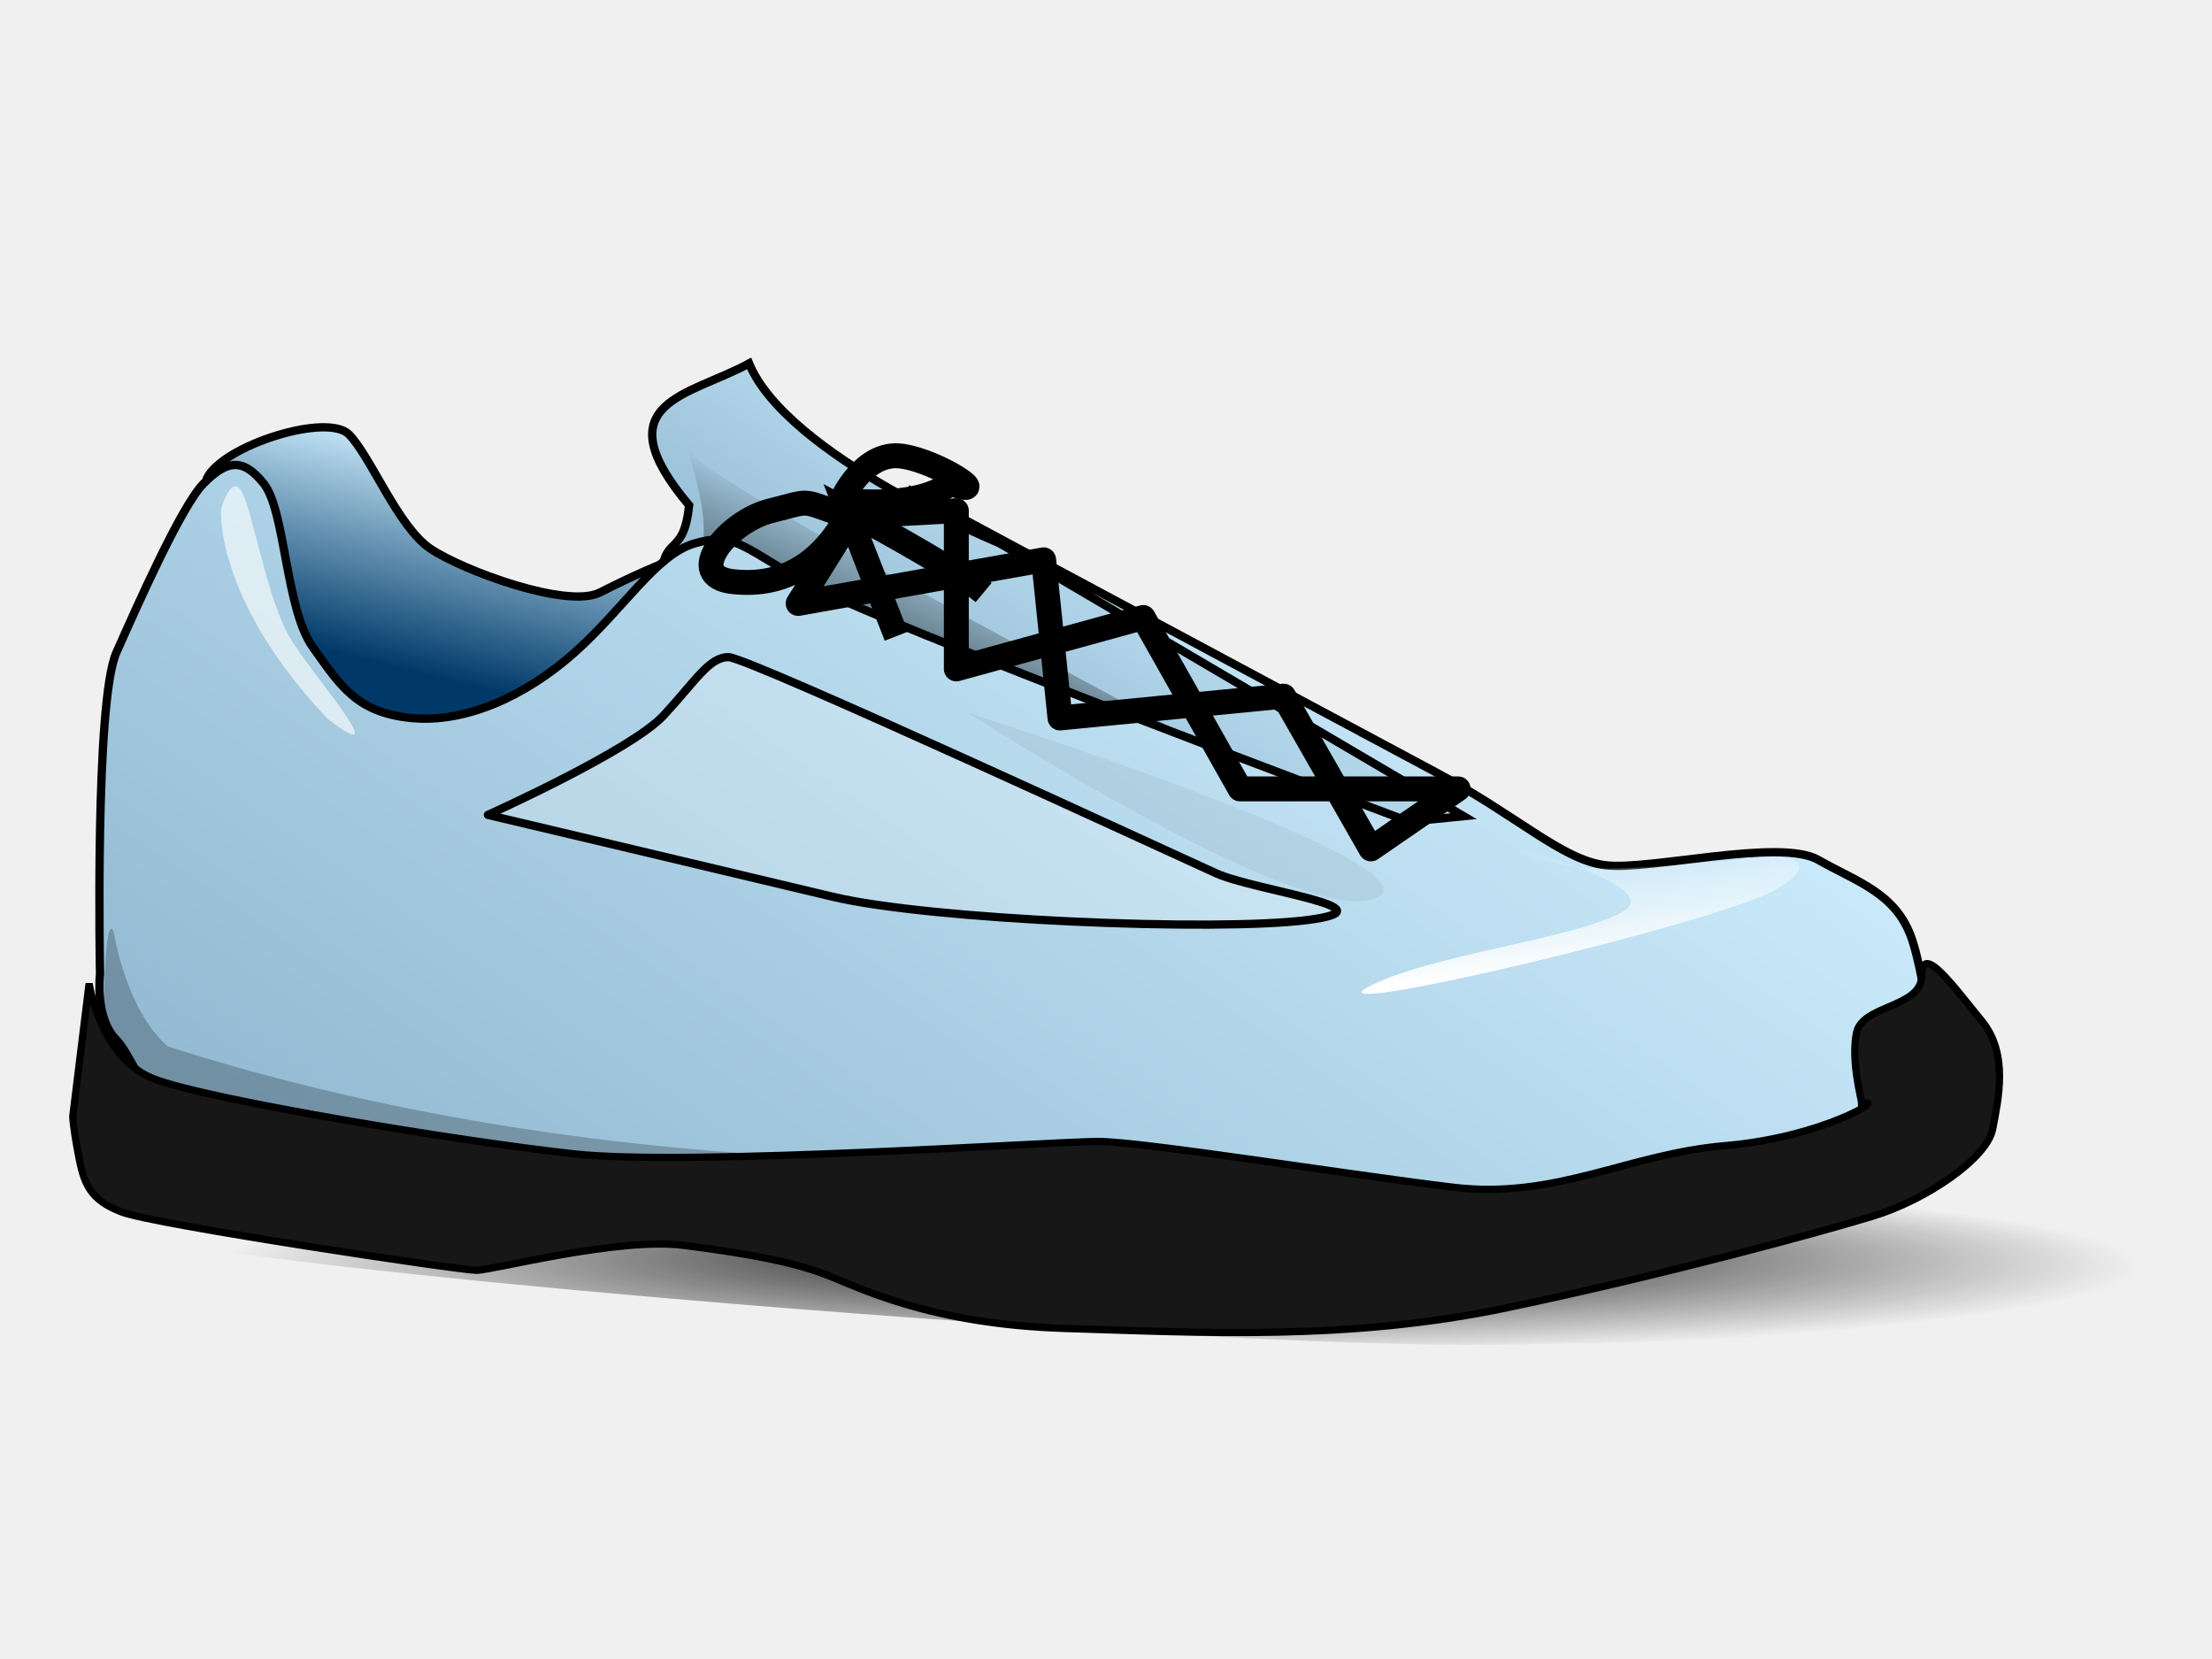
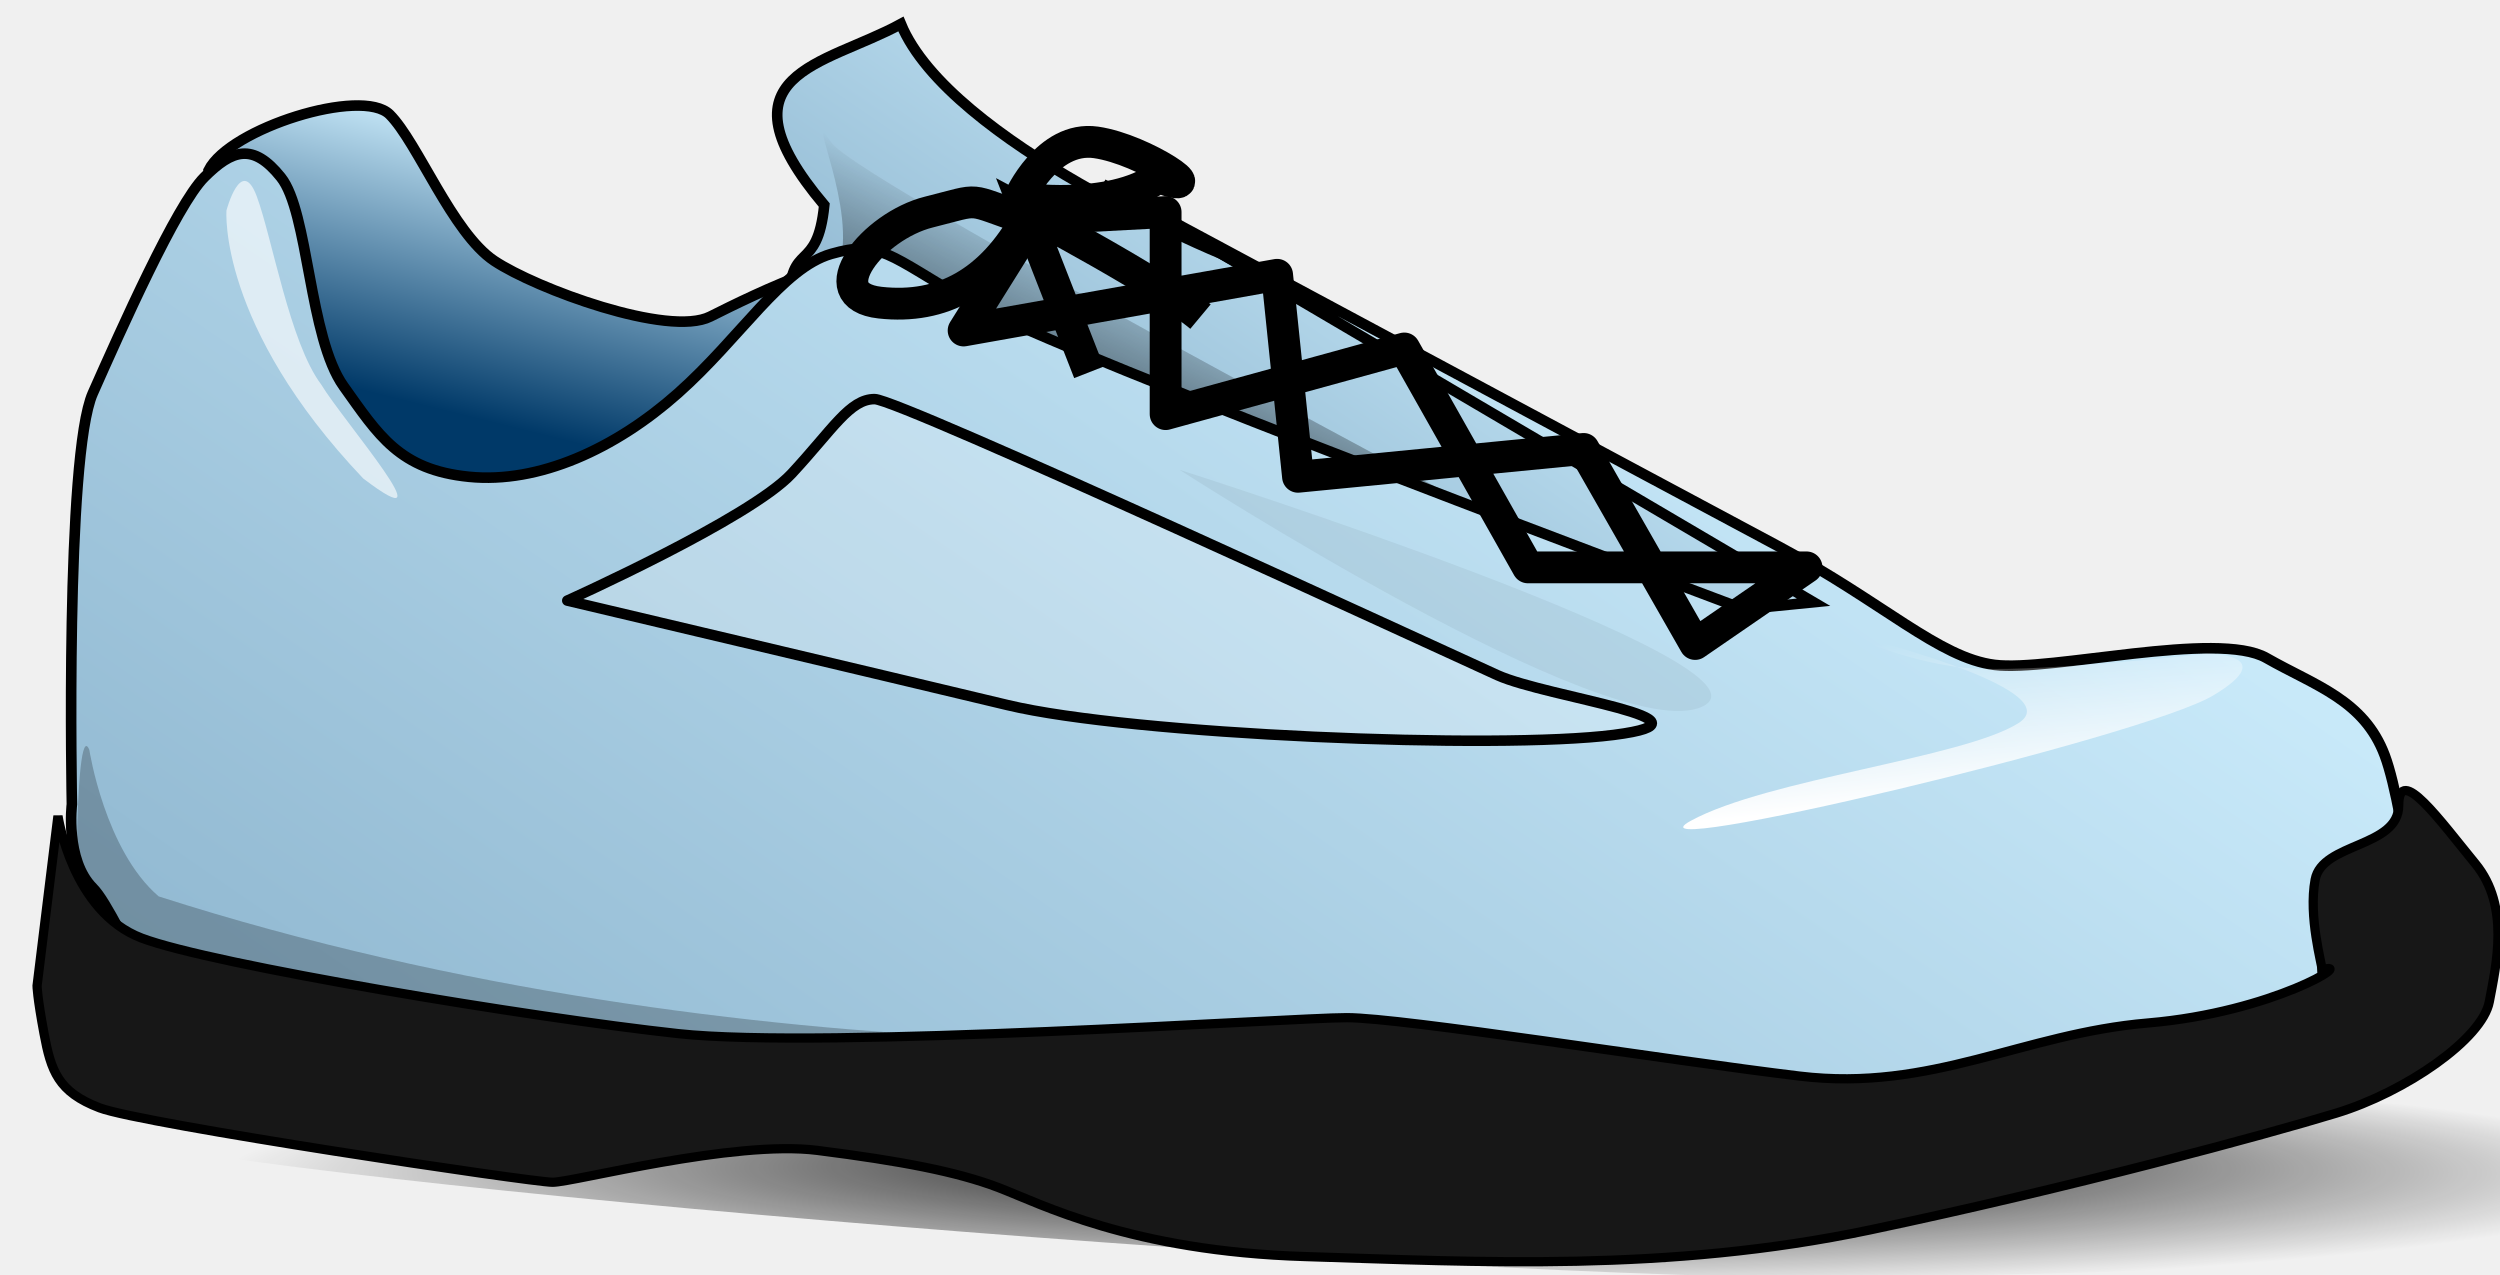
- <svg xmlns="http://www.w3.org/2000/svg" xmlns:xlink="http://www.w3.org/1999/xlink" id="svg2" viewBox="0 0 500 375" version="1.0" y="0" x="0">
+ <svg xmlns="http://www.w3.org/2000/svg" xmlns:xlink="http://www.w3.org/1999/xlink" id="svg2" viewBox="0 0 500 255" version="1.0" y="0" x="0" width="100%" height="100%">
  <defs id="defs3">
    <linearGradient id="linearGradient2122">
      <stop id="stop2124" stop-color="#d0f0ff" offset="0" />
      <stop id="stop2126" stop-color="#003968" offset="1" />
    </linearGradient>
-     <linearGradient id="linearGradient2128" y2="308.43" xlink:href="#linearGradient2122" gradientUnits="userSpaceOnUse" y1="191.03" gradientTransform="matrix(.55501 0 0 .41868 .43224 23.749)" x2="175.58" x1="214.04" />
-     <radialGradient id="radialGradient2934" fy="776.26" gradientUnits="userSpaceOnUse" cy="783.31" cx="133.53" gradientTransform="matrix(5.4424 0 0 .50846 -460.33 -112.2)" r="39.923">
+     <linearGradient id="linearGradient2128" y2="308.43" xlink:href="#linearGradient2122" gradientUnits="userSpaceOnUse" y1="191.03" gradientTransform="matrix(0.55501,0,0,0.41868,0.43224,23.749)" x2="175.58" x1="214.04" />
+     <radialGradient id="radialGradient2934" fy="776.26" gradientUnits="userSpaceOnUse" cy="783.31" cx="133.53" gradientTransform="matrix(5.4424,0,0,0.50846,-460.33,-112.2)" r="39.923">
      <stop id="stop2928" offset="0" />
      <stop id="stop2930" stop-opacity="0" offset="1" />
    </radialGradient>
-     <linearGradient id="linearGradient2978" y2="776.39" xlink:href="#linearGradient2122" gradientUnits="userSpaceOnUse" y1="228.04" gradientTransform="scale(1.4557 .68696)" x2="-509.76" x1="286.59" />
-     <linearGradient id="linearGradient2986" y2="352.2" xlink:href="#linearGradient2122" gradientUnits="userSpaceOnUse" y1="108.76" gradientTransform="scale(1.2514 .79912)" x2="-46.229" x1="214.89" />
-     <linearGradient id="linearGradient2994" y2="322.11" gradientUnits="userSpaceOnUse" y1="367.87" gradientTransform="scale(1.6871 .59274)" x2="208.67" x1="220.03">
+     <linearGradient id="linearGradient2978" y2="776.39" xlink:href="#linearGradient2122" gradientUnits="userSpaceOnUse" y1="228.04" gradientTransform="scale(1.4557,0.68696)" x2="-509.76" x1="286.59" />
+     <linearGradient id="linearGradient2986" y2="352.2" xlink:href="#linearGradient2122" gradientUnits="userSpaceOnUse" y1="108.76" gradientTransform="scale(1.2514,0.79912)" x2="-46.229" x1="214.89" />
+     <linearGradient id="linearGradient2994" y2="322.11" gradientUnits="userSpaceOnUse" y1="367.87" gradientTransform="scale(1.6871,0.59274)" x2="208.67" x1="220.03">
      <stop id="stop2990" stop-color="#fff" offset="0" />
      <stop id="stop2992" stop-color="#fff" stop-opacity="0" offset="1" />
    </linearGradient>
-     <linearGradient id="linearGradient3002" y2="186.94" gradientUnits="userSpaceOnUse" y1="239.13" gradientTransform="scale(1.3619 .73427)" x2="178.18" x1="137.95">
+     <linearGradient id="linearGradient3002" y2="186.94" gradientUnits="userSpaceOnUse" y1="239.13" gradientTransform="scale(1.3619,0.73427)" x2="178.18" x1="137.95">
      <stop id="stop2998" offset="0" />
      <stop id="stop3000" stop-opacity="0" offset="1" />
    </linearGradient>
  </defs>
-   <g id="layer1">
-     <path id="path2130" d="m324.67 201.75s-175.07-59.18-175.07-70.28c0-11.09 4.93-4.93 6.16-17.26-19.72-23.425 0-24.658 13.56-32.055 8.63 20.955 56.72 40.685 56.72 40.685l109.73 60.41-11.1 18.5z" fill-rule="evenodd" stroke="#000" stroke-width="1.877px" fill="url(#linearGradient2986)" />
-     <path id="path2914" d="m148.36 130.24s6.17 4.93 9.87-4.93c3.7-9.87-6.17-29.593-1.23-22.2 4.93 7.4 143.01 80.14 143.01 80.14l-151.65-53.01z" fill="url(#linearGradient3002)" fill-rule="evenodd" />
-     <path id="path2120" d="m46.801 108.05c3.698-7.4 27.124-14.799 32.055-9.867 4.932 4.927 11.096 20.957 18.494 25.887 7.4 4.94 30.82 13.57 38.22 9.87s29.59-14.8 30.82-7.4c1.24 7.4 7.4 50.55-25.89 50.55s-69.041 12.33-78.905-7.4c-9.863-19.73-14.794-61.64-14.794-61.64z" fill-rule="evenodd" stroke="#000" stroke-width="1.877px" fill="url(#linearGradient2128)" />
-     <path id="path2916" d="m39.455 263.39c-8.45 5.94-33.802 7.92-8.45 15.83s237.82 25.72 307.84 24.73 148.49-3.96 150.91-15.83c2.41-11.87-18.11-13.85-53.12-14.83-35.01-0.99-397.18-9.9-397.18-9.9z" fill="url(#radialGradient2934)" fill-rule="evenodd" />
-     <path id="path2116" d="m22.608 220.24s-1.233-61.64 3.699-72.74 14.795-33.29 19.726-38.22c4.932-4.93 8.631-6.17 13.562 0 4.932 6.16 4.932 28.36 11.097 36.99 6.164 8.63 9.863 14.79 22.192 16.02 12.326 1.24 25.896-4.93 36.986-14.79 11.1-9.86 18.49-22.19 27.13-24.66 8.63-2.46 9.86 0 24.65 8.63 14.8 8.63 136.86 54.25 136.86 54.25l12.33-1.23-125.76-73.98s101.1 54.25 119.59 64.11c18.49 9.87 28.36 19.73 38.22 20.96 9.86 1.24 39.45-6.16 48.08-1.23 8.64 4.93 17.27 7.4 20.96 17.26 3.7 9.86 7.4 43.15 7.4 43.15s-14.79 19.73-33.29 24.66c-18.49 4.93-108.49 24.66-130.69 20.96-22.19-3.7-57.94-3.7-72.74-12.33-14.79-8.63-41.92-9.86-55.48-9.86s-73.973 4.93-90-2.47c-16.028-7.4-25.891-35.75-30.823-40.68-4.932-4.94-3.699-14.8-3.699-14.8z" fill-rule="evenodd" stroke="#000" stroke-width="1.877px" fill="url(#linearGradient2978)" />
-     <path id="path2942" d="m25.701 210.64c-2.727-6.81-2.727 38.18-1.363 40.91 141.79 27.27 224.96 9.54 224.96 9.54s-104.98 9.55-211.33-24.54c-9.542-8.18-12.269-25.91-12.269-25.91z" fill-opacity=".227" fill-rule="evenodd" />
-     <path id="path2118" d="m20.142 222.31l-3.698 30.06s0 1.88 1.233 8.46c1.232 6.58 2.465 10.34 9.863 13.15 7.397 2.82 76.44 13.16 80.14 13.16s32.05-7.52 46.85-5.64c14.79 1.88 24.66 3.76 32.06 6.58 7.39 2.82 23.42 11.27 54.24 12.21 30.83 0.94 64.11 2.82 99.87-4.69 35.75-7.52 70.27-16.92 82.6-20.68 12.33-3.75 25.89-13.15 27.13-19.73 1.23-6.57 3.7-16.91-2.47-24.43-6.16-7.51-13.56-17.85-13.56-10.33 0 7.51-13.56 6.58-14.79 13.15-1.24 6.58 1.23 15.04 1.23 15.98 6.16-1.88-8.63 7.51-30.82 9.39-22.2 1.88-38.22 12.22-61.65 9.4s-70.28-10.34-80.14-10.34-92.47 5.64-118.36 2.82-82.604-12.21-94.933-16.91-14.795-21.61-14.795-21.61z" fill-rule="evenodd" stroke="#000" stroke-width="1.638px" fill="#171717" />
-     <path id="path2142" stroke-linejoin="round" d="m329.6 178.32l-19.72 13.56-19.73-34.52-50.55 4.93-3.7-35.75-55.48 9.86 12.33-19.72 23.42-1.24v35.76l42.24-11.62 21.88 38.74h49.31z" stroke="#000" stroke-linecap="round" stroke-width="5.63" fill="none" />
-     <path id="path2902" d="m336.23 189.88s9.87 4.94 20.96 6.17c11.1 1.23 43.15-2.47 43.15-2.47s13.57 0 1.24 7.4-106.03 29.59-92.47 22.19 48.08-11.09 57.95-17.26c9.86-6.16-30.83-16.03-30.83-16.03z" fill="url(#linearGradient2994)" fill-rule="evenodd" />
-     <path id="path2904" d="m49.963 115.15s2.625-9.86 5.369-2.47c2.743 7.4 5.833 25.89 11.404 33.29 3.785 6.31 23.136 28.54 7.43 16.62-25.769-27.13-24.203-47.44-24.203-47.44z" fill-opacity=".616" fill="#fff" fill-rule="evenodd" />
-     <path id="path2906" d="m218.64 161.06s108.5 34.52 92.47 41.92-92.47-41.92-92.47-41.92z" fill-opacity=".054" fill-rule="evenodd" />
-     <path id="path2936" stroke-linejoin="round" d="m191.52 116.68c-11.1-3.7-7.4-3.7-17.26-1.24-9.87 2.47-19.73 14.8-8.63 16.03 11.09 1.23 19.72-3.7 25.89-14.79z" stroke="#000" stroke-linecap="round" stroke-width="5.63" fill="none" />
-     <path id="path2938" stroke-linejoin="round" d="m190.28 112.98s4.94-11.1 13.57-9.87c8.63 1.24 20.96 9.87 11.09 6.17-8.63 6.16-24.66 3.7-24.66 3.7z" stroke="#000" stroke-linecap="round" stroke-width="5.63" fill="none" />
-     <path id="path2940" d="m202.61 143.8l-11.09-28.36s23.42 12.33 30.82 18.5" stroke="#000" stroke-width="5.63" fill="none" />
-     <path id="path2944" stroke-linejoin="round" d="m110.28 184.2s32.34-14.53 39.69-22.45 10.29-13.21 14.7-13.21 101.42 44.9 110.24 48.87c8.82 3.96 41.16 7.92 20.58 10.56s-85.25 0-107.3-5.28-77.91-18.49-77.91-18.49z" fill-rule="evenodd" fill-opacity=".216" stroke="#000" stroke-width="1.863" fill="#fff" />
-     <rect id="rect2948" rx="3.713" ry="11.602" height="254.56" width="280.01" y="-172.32" x="-427.09" fill="none" />
+   <g id="layer1" transform="matrix(1.130105,0,0,1.130105,-11.17068,-88.04638)">
+     <path id="path2130" d="m 324.67,201.75 c 0,0 -175.07,-59.18 -175.07,-70.28 0,-11.09 4.93,-4.93 6.16,-17.26 -19.72,-23.425 0,-24.658 13.56,-32.055 8.63,20.955 56.72,40.685 56.72,40.685 l 109.73,60.41 -11.1,18.5 z" style="fill:url(#linearGradient2986);fill-rule:evenodd;stroke:#000000;stroke-width:1.877px" />
+     <path id="path2914" d="m 148.36,130.24 c 0,0 6.17,4.93 9.87,-4.93 3.7,-9.87 -6.17,-29.593 -1.23,-22.2 4.93,7.4 143.01,80.14 143.01,80.14 L 148.36,130.24 z" style="fill:url(#linearGradient3002);fill-rule:evenodd" />
+     <path id="path2120" d="m 46.801,108.05 c 3.698,-7.4 27.124,-14.799 32.055,-9.867 4.932,4.927 11.096,20.957 18.494,25.887 7.4,4.94 30.82,13.57 38.22,9.87 7.4,-3.7 29.59,-14.8 30.82,-7.4 1.24,7.4 7.4,50.55 -25.89,50.55 -33.29,0 -69.041,12.33 -78.905,-7.4 -9.863,-19.73 -14.794,-61.64 -14.794,-61.64 z" style="fill:url(#linearGradient2128);fill-rule:evenodd;stroke:#000000;stroke-width:1.877px" />
+     <path id="path2916" d="m 39.455,263.39 c -8.45,5.94 -33.802,7.92 -8.45,15.83 25.352,7.91 237.82,25.72 307.84,24.73 70.02,-0.99 148.49,-3.96 150.91,-15.83 2.41,-11.87 -18.11,-13.85 -53.12,-14.83 -35.01,-0.99 -397.18,-9.9 -397.18,-9.9 z" style="fill:url(#radialGradient2934);fill-rule:evenodd" />
+     <path id="path2116" d="m 22.608,220.24 c 0,0 -1.233,-61.64 3.699,-72.74 4.932,-11.1 14.795,-33.29 19.726,-38.22 4.932,-4.93 8.631,-6.17 13.562,0 4.932,6.16 4.932,28.36 11.097,36.99 6.164,8.63 9.863,14.79 22.192,16.02 12.326,1.24 25.896,-4.93 36.986,-14.79 11.1,-9.86 18.49,-22.19 27.13,-24.66 8.63,-2.46 9.86,0 24.65,8.63 14.8,8.63 136.86,54.25 136.86,54.25 l 12.33,-1.23 -125.76,-73.98 c 0,0 101.1,54.25 119.59,64.11 18.49,9.87 28.36,19.73 38.22,20.96 9.86,1.24 39.45,-6.16 48.08,-1.23 8.64,4.93 17.27,7.4 20.96,17.26 3.7,9.86 7.4,43.15 7.4,43.15 0,0 -14.79,19.73 -33.29,24.66 -18.49,4.93 -108.49,24.66 -130.69,20.96 -22.19,-3.7 -57.94,-3.7 -72.74,-12.33 -14.79,-8.63 -41.92,-9.86 -55.48,-9.86 -13.56,0 -73.973,4.93 -90,-2.47 -16.028,-7.4 -25.891,-35.75 -30.823,-40.68 -4.932,-4.94 -3.699,-14.8 -3.699,-14.8 z" style="fill:url(#linearGradient2978);fill-rule:evenodd;stroke:#000000;stroke-width:1.877px" />
+     <path id="path2942" d="m 25.701,210.64 c -2.727,-6.81 -2.727,38.18 -1.363,40.91 141.79,27.27 224.96,9.54 224.96,9.54 0,0 -104.98,9.55 -211.33,-24.54 -9.542,-8.18 -12.269,-25.91 -12.269,-25.91 z" style="fill-opacity:0.227;fill-rule:evenodd" />
+     <path id="path2118" d="m 20.142,222.31 -3.698,30.06 c 0,0 0,1.88 1.233,8.46 1.232,6.58 2.465,10.34 9.863,13.15 7.397,2.82 76.44,13.16 80.14,13.16 3.7,0 32.05,-7.52 46.85,-5.64 14.79,1.88 24.66,3.76 32.06,6.58 7.39,2.82 23.42,11.27 54.24,12.21 30.83,0.94 64.11,2.82 99.87,-4.69 35.75,-7.52 70.27,-16.92 82.6,-20.68 12.33,-3.75 25.89,-13.15 27.13,-19.73 1.23,-6.57 3.7,-16.91 -2.47,-24.43 -6.16,-7.51 -13.56,-17.85 -13.56,-10.33 0,7.51 -13.56,6.58 -14.79,13.15 -1.24,6.58 1.23,15.04 1.23,15.98 6.16,-1.88 -8.63,7.51 -30.82,9.39 -22.2,1.88 -38.22,12.22 -61.65,9.4 -23.43,-2.82 -70.28,-10.34 -80.14,-10.34 -9.86,0 -92.47,5.64 -118.36,2.82 -25.89,-2.82 -82.604,-12.21 -94.933,-16.91 -12.329,-4.7 -14.795,-21.61 -14.795,-21.61 z" style="fill:#171717;fill-rule:evenodd;stroke:#000000;stroke-width:1.638px" />
+     <path id="path2142" d="m 329.6,178.32 -19.72,13.56 -19.73,-34.52 -50.55,4.93 -3.7,-35.75 -55.48,9.86 12.33,-19.72 23.42,-1.24 v 35.76 l 42.24,-11.62 21.88,38.74 h 49.31 z" style="fill:none;stroke:#000000;stroke-width:5.63;stroke-linecap:round;stroke-linejoin:round" />
+     <path id="path2902" d="m 336.23,189.88 c 0,0 9.87,4.94 20.96,6.17 11.1,1.23 43.15,-2.47 43.15,-2.47 0,0 13.57,0 1.24,7.4 -12.33,7.4 -106.03,29.59 -92.47,22.19 13.56,-7.4 48.08,-11.09 57.95,-17.26 9.86,-6.16 -30.83,-16.03 -30.83,-16.03 z" style="fill:url(#linearGradient2994);fill-rule:evenodd" />
+     <path id="path2904" d="m 49.963,115.15 c 0,0 2.625,-9.86 5.369,-2.47 2.743,7.4 5.833,25.89 11.404,33.29 3.785,6.31 23.136,28.54 7.43,16.62 C 48.397,135.46 49.963,115.15 49.963,115.15 z" style="fill:#ffffff;fill-opacity:0.616;fill-rule:evenodd" />
+     <path id="path2906" d="m 218.64,161.06 c 0,0 108.5,34.52 92.47,41.92 -16.03,7.4 -92.47,-41.92 -92.47,-41.92 z" style="fill-opacity:0.054;fill-rule:evenodd" />
+     <path id="path2936" d="m 191.52,116.68 c -11.1,-3.7 -7.4,-3.7 -17.26,-1.24 -9.87,2.47 -19.73,14.8 -8.63,16.03 11.09,1.23 19.72,-3.7 25.89,-14.79 z" style="fill:none;stroke:#000000;stroke-width:5.63;stroke-linecap:round;stroke-linejoin:round" />
+     <path id="path2938" d="m 190.28,112.98 c 0,0 4.94,-11.1 13.57,-9.87 8.63,1.24 20.96,9.87 11.09,6.17 -8.63,6.16 -24.66,3.7 -24.66,3.7 z" style="fill:none;stroke:#000000;stroke-width:5.63;stroke-linecap:round;stroke-linejoin:round" />
+     <path id="path2940" d="m 202.61,143.8 -11.09,-28.36 c 0,0 23.42,12.33 30.82,18.5" style="fill:none;stroke:#000000;stroke-width:5.63" />
+     <path id="path2944" d="m 110.28,184.2 c 0,0 32.34,-14.53 39.69,-22.45 7.35,-7.92 10.29,-13.21 14.7,-13.21 4.41,0 101.42,44.9 110.24,48.87 8.82,3.96 41.16,7.92 20.58,10.56 -20.58,2.64 -85.25,0 -107.3,-5.28 -22.05,-5.28 -77.91,-18.49 -77.91,-18.49 z" style="fill:#ffffff;fill-opacity:0.216;fill-rule:evenodd;stroke:#000000;stroke-width:1.862;stroke-linejoin:round" />
+     <rect id="rect2948" rx="3.713" ry="11.602" height="254.56" width="280.01" y="-172.32" x="-427.09" style="fill:none" />
  </g>
</svg>
